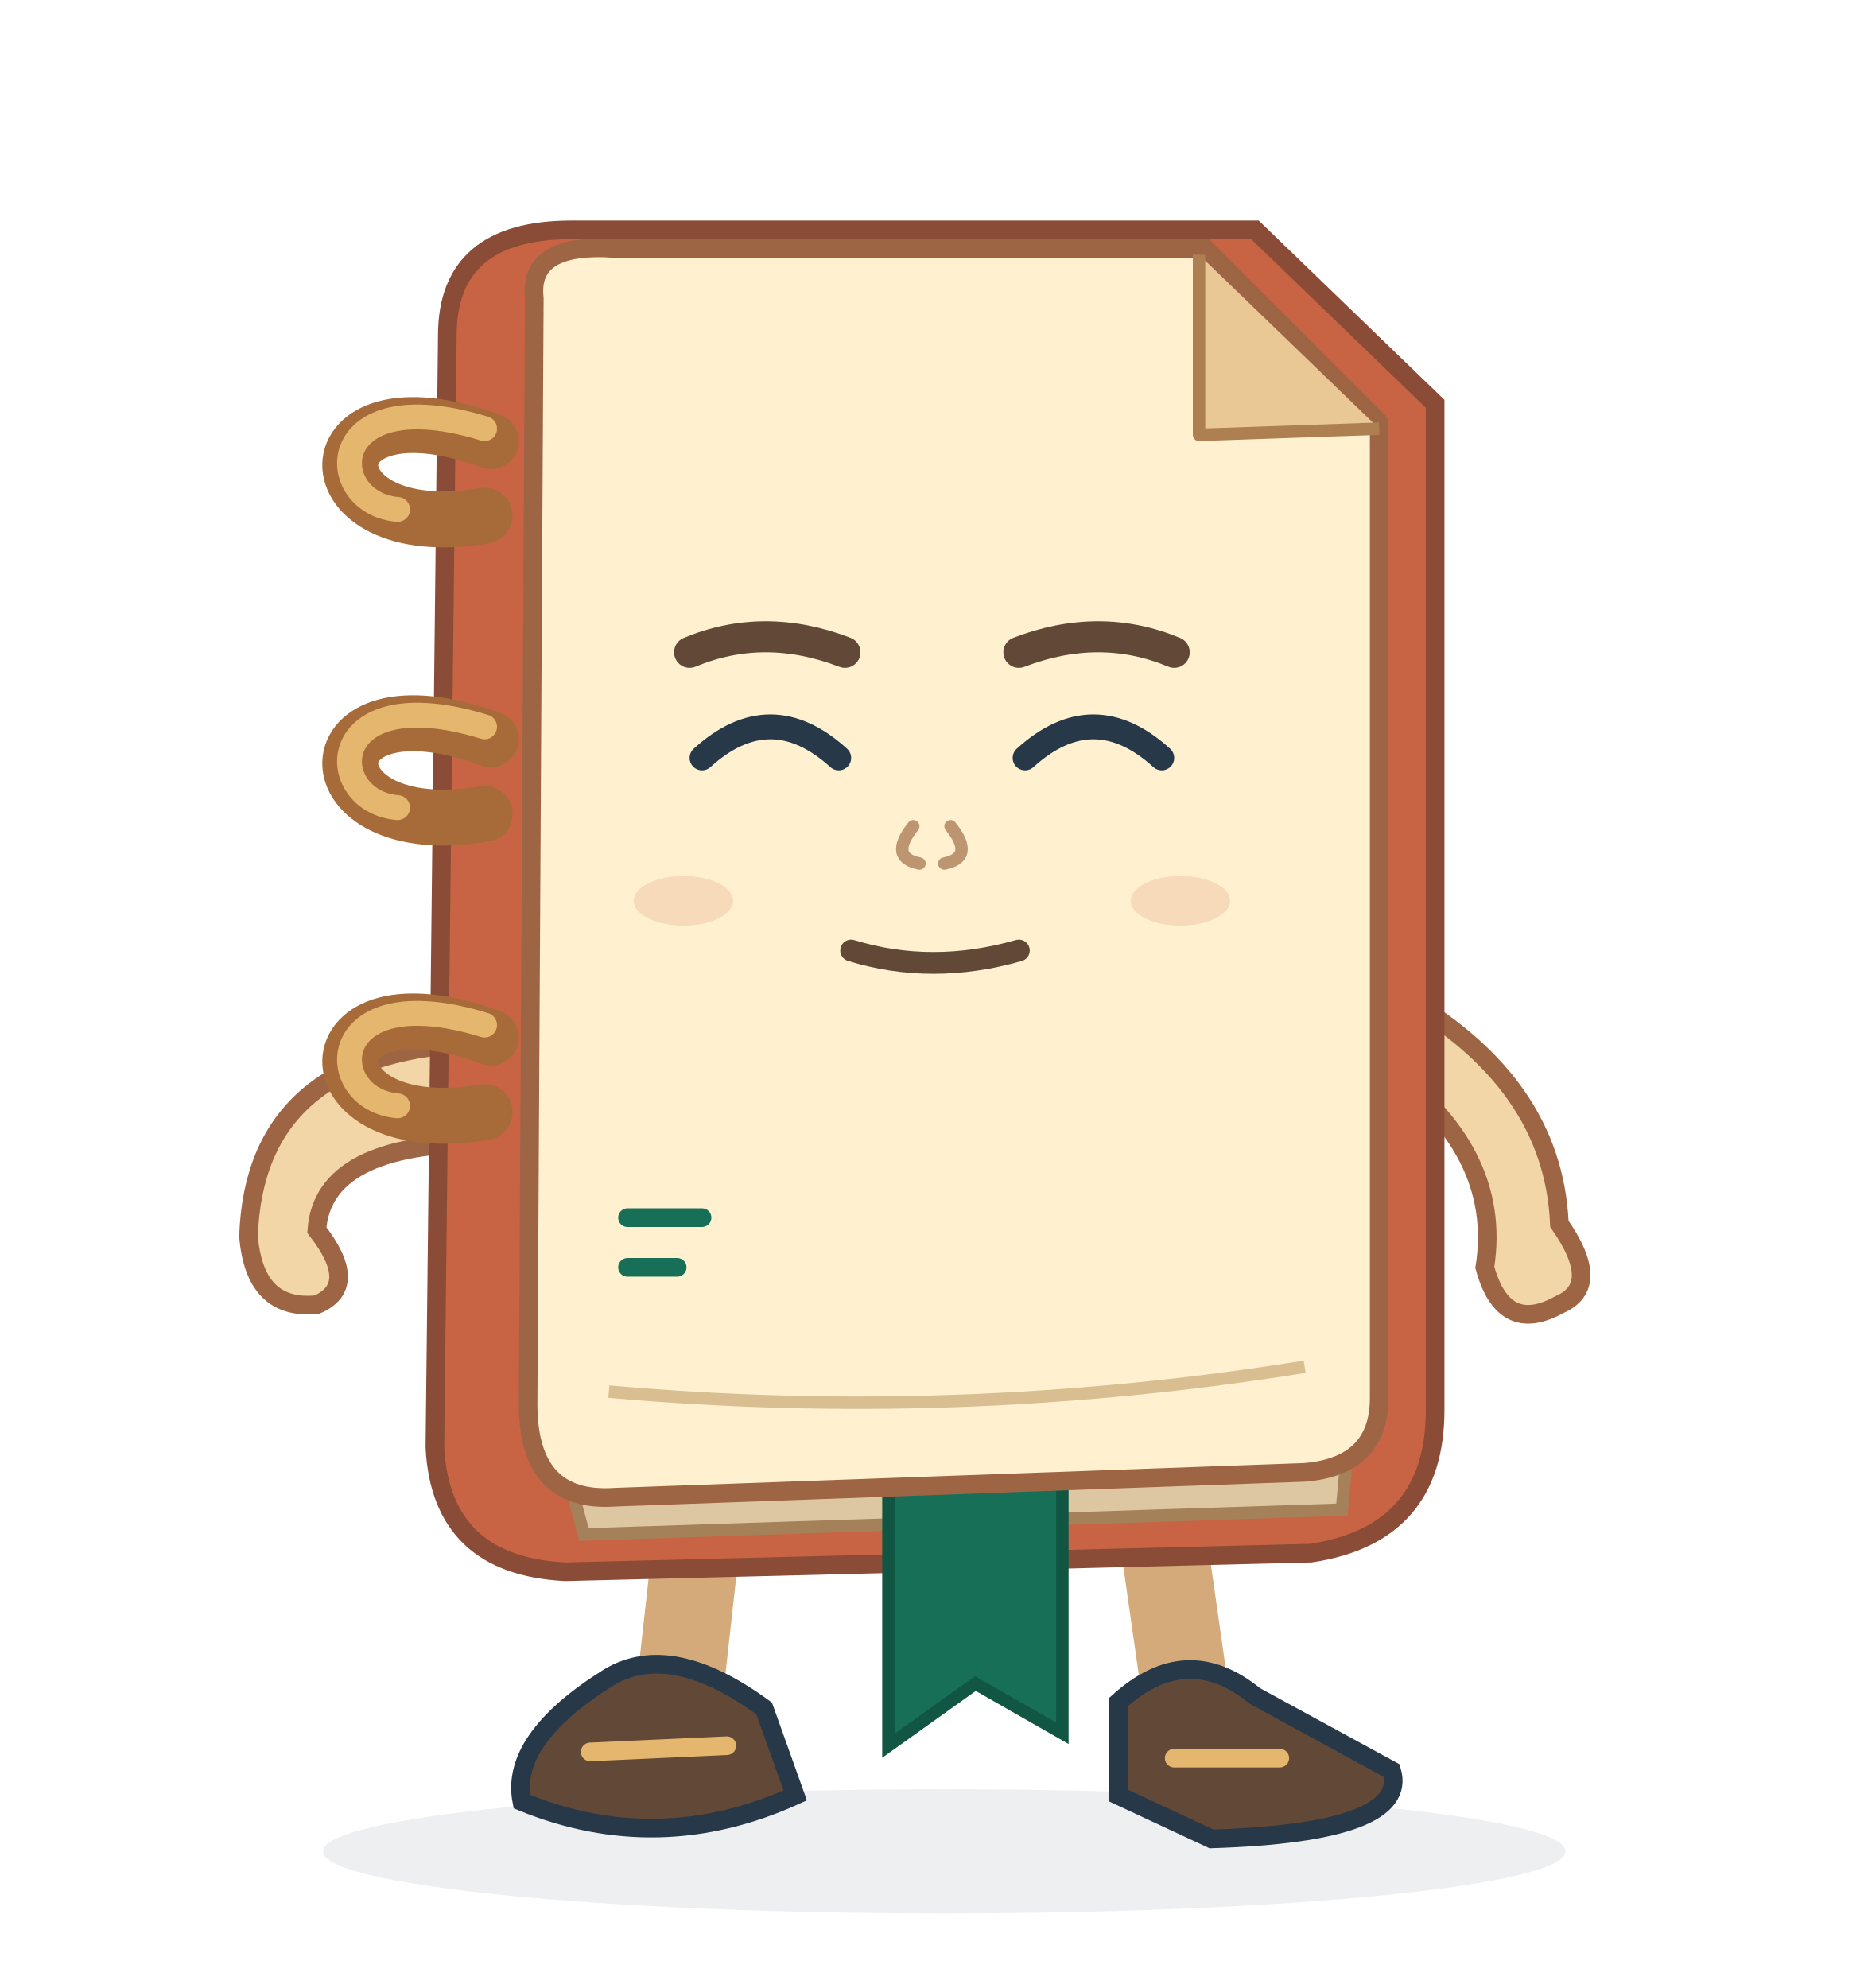
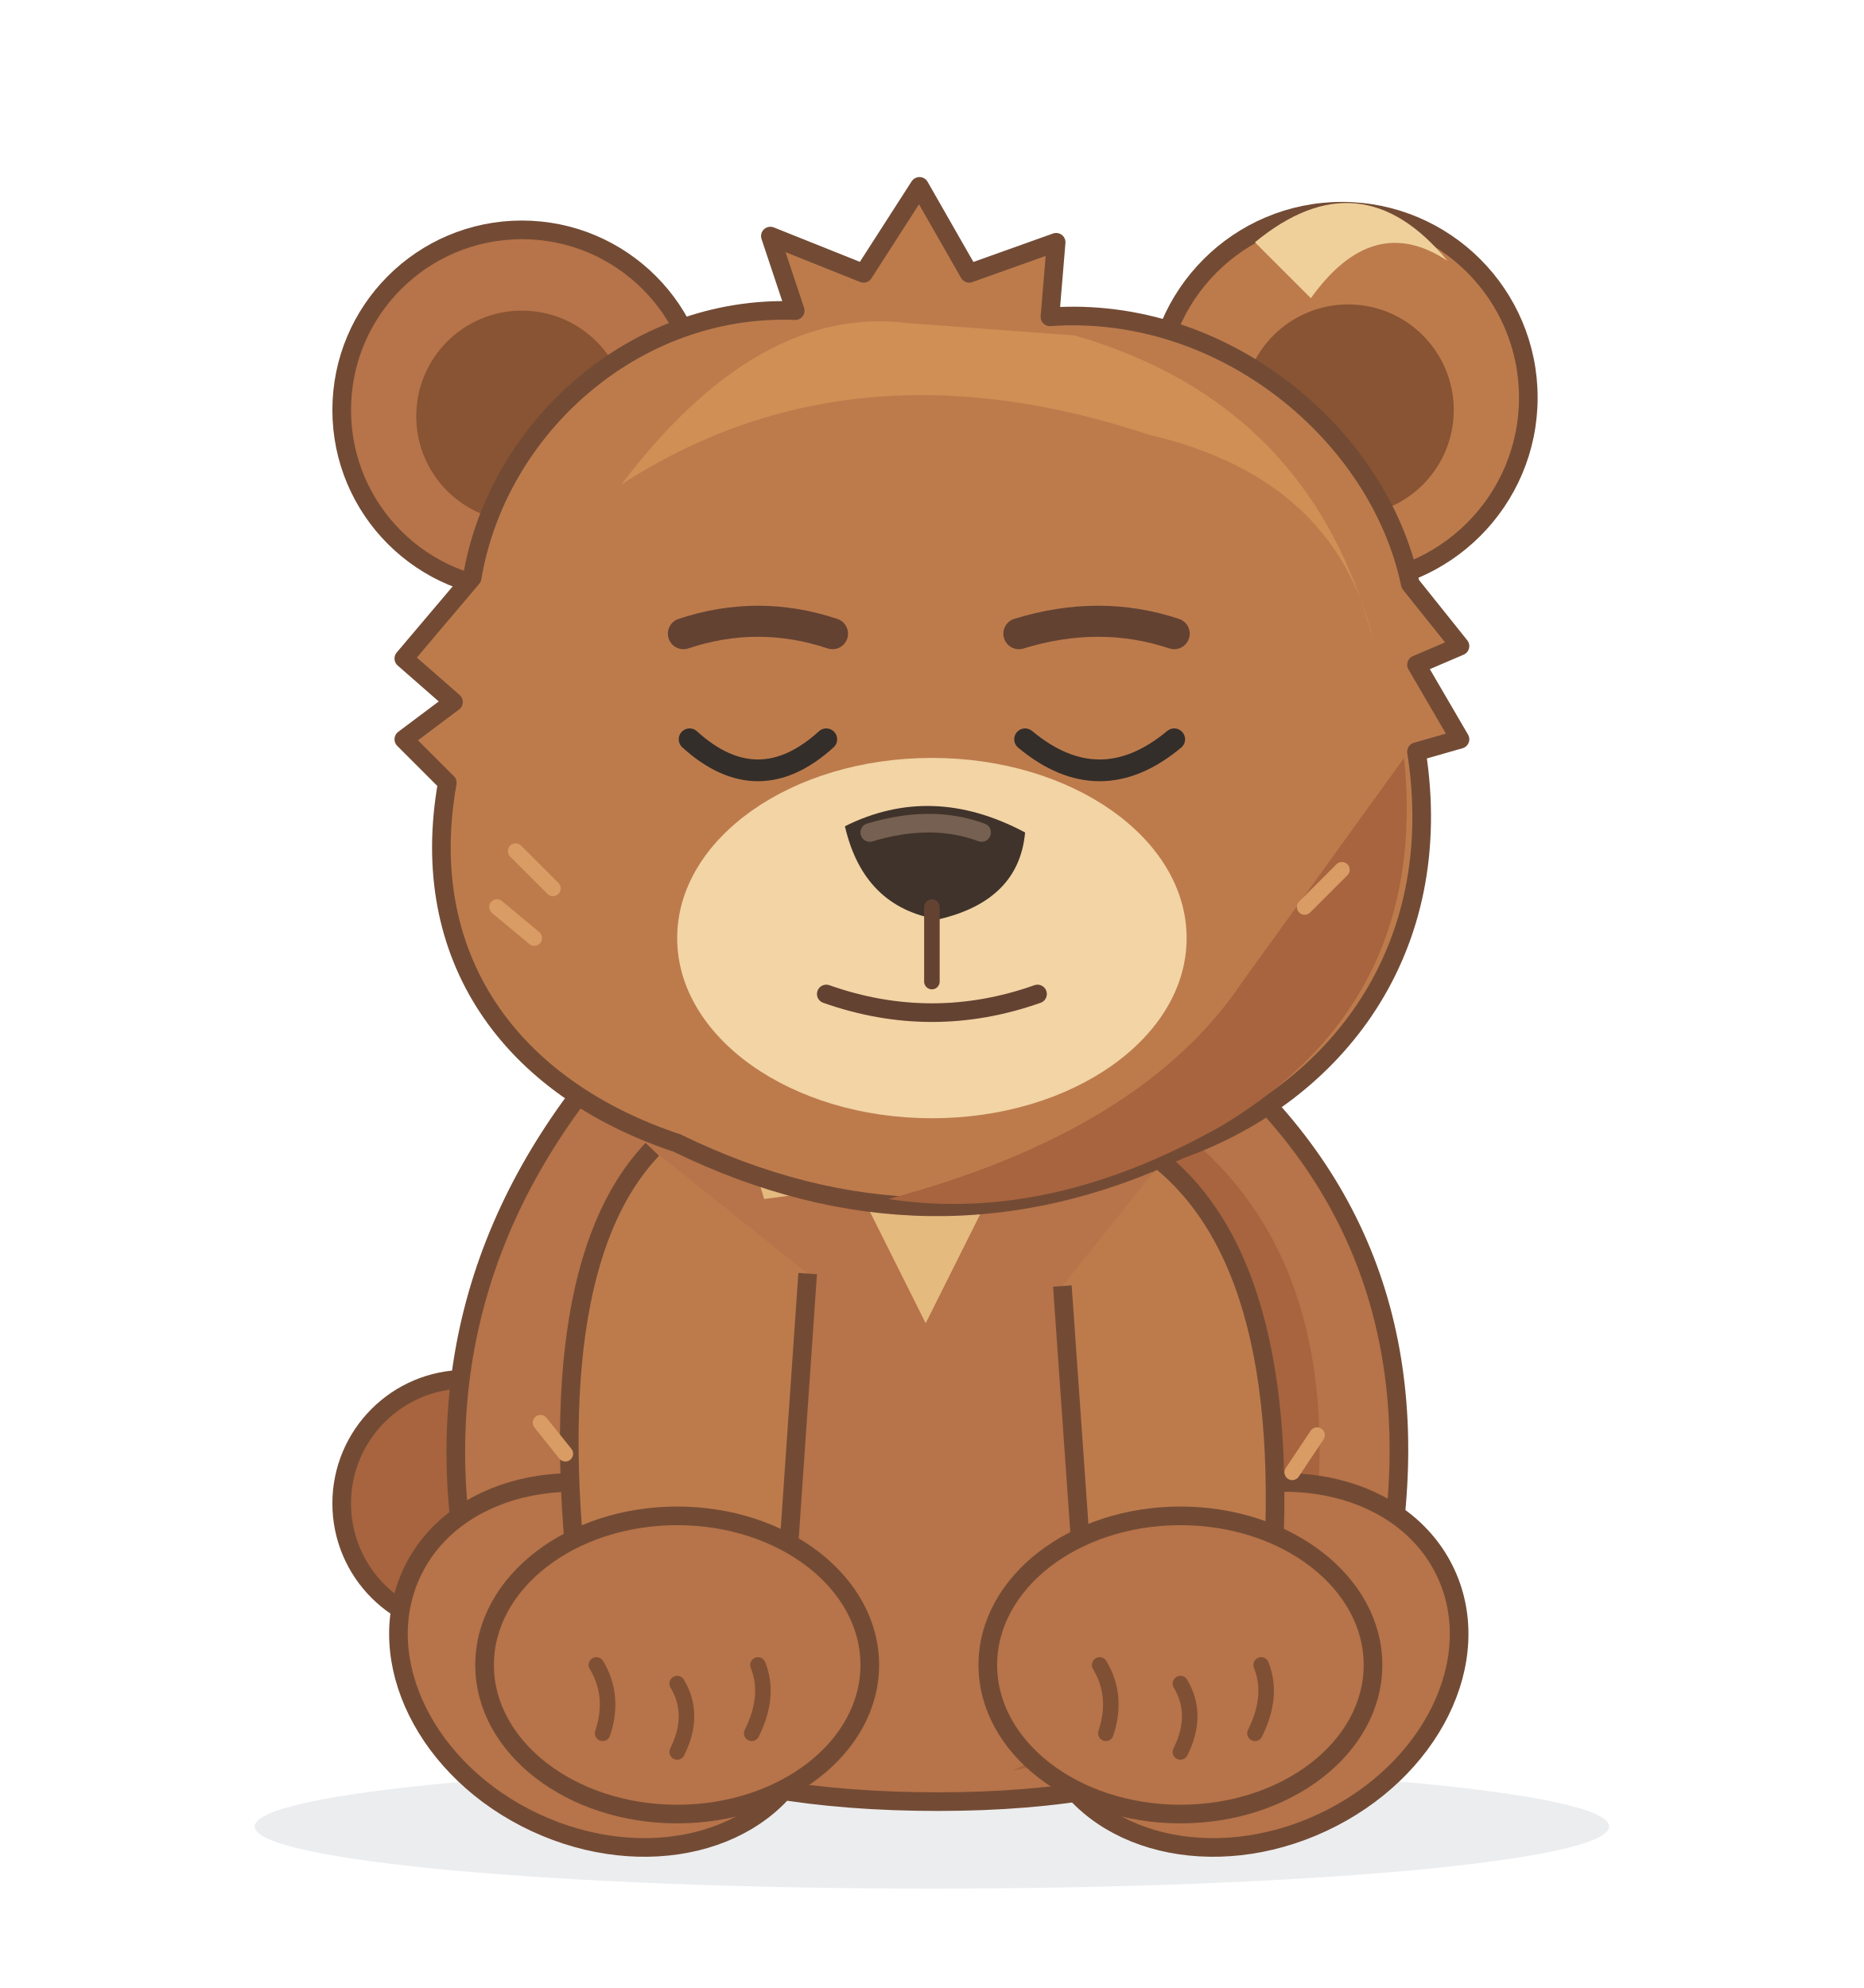
- <svg xmlns="http://www.w3.org/2000/svg" class="neri-art" viewBox="0 0 300 320" role="img" aria-label="Neri: resting" focusable="false">
-   <g class="neri-body">
-     <ellipse cx="152" cy="298" rx="100" ry="10" fill="#273849" opacity=".08" />
-     <path d="M113 240 L109 276 M186 239 L191 274" stroke="#d4aa7a" stroke-width="14" stroke-linecap="round" />
-     <path d="M98 270 Q108 264 123 275 L128 289 Q106 299 84 290 Q82 280 98 270Z M180 274 Q191 264 202 273 L224 285 Q227 295 195 296 L180 289Z" fill="#614837" stroke="#273849" stroke-width="3" />
-     <path d="M95 282 L117 281 M189 283 L206 283" stroke="#e5b66d" stroke-width="3" stroke-linecap="round" />
-     <path class="neri-arm neri-left-arm" d="M75 168 Q41 170 40 199 Q41 211 51 210 Q58 207 51 198 Q52 184 78 184" fill="#f2d6a7" stroke="#9e6545" stroke-width="3" />
-     <path class="neri-arm neri-right-arm" d="M222 171 Q242 185 239 204 Q242 215 251 210 Q258 207 251 197 Q250 174 225 160" fill="#f2d6a7" stroke="#9e6545" stroke-width="3" />
-     <path d="M72 54 Q72 37 92 37 L202 37 L231 65 L231 227 Q231 247 211 250 L91 253 Q71 252 70 233Z" fill="#c86443" stroke="#8a4c36" stroke-width="3" />
-     <path d="M91 236 L217 232 L216 243 L94 247Z" fill="#ddc7a2" stroke="#a58159" stroke-width="2" />
-     <path d="M143 239 L143 281 L157 271 L171 279 L171 237Z" fill="#176f58" stroke="#115642" stroke-width="2" />
-     <path d="M86 48 Q85 39 99 40 L194 40 L222 68 L222 225 Q222 236 210 237 L99 241 Q85 242 85 226Z" fill="#fff0cf" stroke="#9e6545" stroke-width="3" />
-     <path d="M193 41 L193 70 L222 69" fill="#e9c895" stroke="#ae8051" stroke-width="2" stroke-linejoin="round" />
-     <path d="M98 224 Q154 229 210 220" fill="none" stroke="#d9be91" stroke-width="2" />
-     <path d="M79 71 C49 60 49 88 78 83 M79 119 C49 108 49 136 78 131 M79 167 C49 156 49 184 78 179" fill="none" stroke="#a66b38" stroke-width="9" stroke-linecap="round" />
-     <path d="M78 69 C52 61 52 81 64 82 M78 117 C52 109 52 129 64 130 M78 165 C52 157 52 177 64 178" fill="none" stroke="#e5b66d" stroke-width="4" stroke-linecap="round" />
-     <g class="neri-face">
-       <path d="M111 105 Q123 100 136 105" fill="none" stroke="#614837" stroke-width="5" stroke-linecap="round" />
-       <path d="M164 105 Q177 100 189 105" fill="none" stroke="#614837" stroke-width="5" stroke-linecap="round" />
-       <path d="M113 122 Q124 112 135 122 M165 122 Q176 112 187 122" fill="none" stroke="#273849" stroke-width="4" stroke-linecap="round" />
-       <path d="M147 133 Q143 138 148 139 M153 133 Q157 138 152 139" fill="none" stroke="#bd9570" stroke-width="2" stroke-linecap="round" />
+ <svg xmlns="http://www.w3.org/2000/svg" class="neri-art" data-neri-kind="bear" viewBox="0 0 300 320" role="img" aria-label="Neri: resting" focusable="false">
+   <g class="neri-body" data-neri-pose="resting">
+     <ellipse cx="150" cy="294" rx="109" ry="10" fill="#273849" opacity=".09" />
+     <circle cx="75" cy="242" r="20" fill="#a7643e" stroke="#734b35" stroke-width="3" />
+     <path d="M100 168 Q148 148 197 171 Q233 203 223 255 Q210 290 151 290 Q92 290 76 257 Q65 207 100 168Z" fill="#b77349" stroke="#734b35" stroke-width="3" />
+     <path d="M181 176 Q219 197 211 251 Q197 279 163 285 Q199 268 197 222Z" fill="#a7643e" />
+     <path d="M117 173 Q148 184 181 173 L175 192 L161 189 L149 213 L138 191 L123 193Z" fill="#e4ba7f" />
+     <ellipse cx="98" cy="268" rx="35" ry="28" transform="rotate(25 98 268)" fill="#b77349" stroke="#734b35" stroke-width="3" />
+     <ellipse cx="201" cy="268" rx="35" ry="28" transform="rotate(-25 201 268)" fill="#b77349" stroke="#734b35" stroke-width="3" />
+     <path d="M91 278 Q98 268 107 269 M191 270 Q201 268 208 278" fill="none" stroke="#805035" stroke-width="3" stroke-linecap="round" />
+     <path d="M105 185 Q86 205 94 263 Q107 277 126 263 L130 205" fill="#bd7b4c" stroke="#734b35" stroke-width="3" stroke-linejoin="round" />
+     <g class="neri-paw" transform="translate(109 268) rotate(0)">
+       <ellipse rx="31" ry="24" fill="#b77349" stroke="#734b35" stroke-width="3" />
+       <path d="M-12 11 Q-10 5 -13 0 M0 14 Q3 8 0 3 M12 11 Q15 5 13 0" fill="none" stroke="#805035" stroke-width="2.5" stroke-linecap="round" />
+     </g>
+     <path d="M187 187 Q210 206 204 263 Q194 277 175 264 L171 207" fill="#bd7b4c" stroke="#734b35" stroke-width="3" />
+     <g class="neri-paw" transform="translate(190 268) rotate(0)">
+       <ellipse rx="31" ry="24" fill="#b77349" stroke="#734b35" stroke-width="3" />
+       <path d="M-12 11 Q-10 5 -13 0 M0 14 Q3 8 0 3 M12 11 Q15 5 13 0" fill="none" stroke="#805035" stroke-width="2.5" stroke-linecap="round" />
+     </g>
+     <g class="neri-head" transform="rotate(0 150 145)">
+       <circle cx="84" cy="66" r="29" fill="#b77349" stroke="#734b35" stroke-width="3" />
+       <circle cx="84" cy="67" r="17" fill="#895433" />
+       <circle cx="216" cy="64" r="30" fill="#bd7b4c" stroke="#734b35" stroke-width="3" />
+       <circle cx="217" cy="66" r="17" fill="#895433" />
+       <path d="M202 39 Q219 25 233 42 Q221 34 211 48" fill="#efd09a" />
+       <path d="M76 93 C80 69 102 49 128 50 L124 38 L139 44 L148 30 L156 44 L170 39 L169 51 C197 49 222 70 227 94 L235 104 L228 107 L235 119 L228 121 C233 153 215 176 190 185 Q150 204 109 184 C82 175 67 154 72 126 L65 119 L73 113 L65 106Z" fill="#bd7b4c" stroke="#734b35" stroke-width="3" stroke-linejoin="round" />
+       <path d="M173 54 Q211 65 221 103 Q215 77 185 70 Q137 54 100 78 Q122 49 146 52" fill="#d79758" opacity=".7" />
+       <path d="M226 122 Q230 161 197 181 Q169 197 143 193 Q184 182 200 158Z" fill="#a7643e" />
+       <path d="M110 102 Q122 98 134 102" fill="none" stroke="#644232" stroke-width="5" stroke-linecap="round" />
+       <path d="M164 102 Q177 98 189 102" fill="none" stroke="#644232" stroke-width="5" stroke-linecap="round" />
+       <path d="M111 119 Q122 129 133 119 M165 119 Q177 129 189 119" fill="none" stroke="#342e2a" stroke-width="3.5" stroke-linecap="round" />
+       <ellipse cx="150" cy="151" rx="41" ry="29" fill="#f2d4a5" />
+       <path d="M136 133 Q150 126 165 134 Q164 145 151 148 Q139 146 136 133Z" fill="#3f332b" />
+       <path d="M140 134 Q150 131 158 134" fill="none" stroke="#756051" stroke-width="3" stroke-linecap="round" />
      <g data-neri-mouth="">
-         <path d="M137 153 Q150 157 164 153" fill="none" stroke="#614837" stroke-width="3.5" stroke-linecap="round" />
+         <g class="neri-animal-mouth" data-neri-animal-expression="true">
+           <path d="M150 146 L150 158" stroke="#644232" stroke-width="2.5" fill="none" stroke-linecap="round" />
+           <path d="M133 160 Q150 166 167 160" fill="none" stroke="#644232" stroke-width="3" stroke-linecap="round" />
+         </g>
      </g>
-       <ellipse cx="110" cy="145" rx="8" ry="4" fill="#c86443" opacity=".16" />
-       <ellipse cx="190" cy="145" rx="8" ry="4" fill="#c86443" opacity=".16" />
+       <path d="M83 137 L89 143 M80 146 L86 151 M216 140 L210 146" stroke="#d99c64" stroke-width="2.5" stroke-linecap="round" />
    </g>
-     <path d="M101 196 H113 M101 204 H109" stroke="#176f58" stroke-width="3" stroke-linecap="round" />
+     <path d="M87 229 L91 234 M212 231 L208 237" stroke="#d99c64" stroke-width="2.5" stroke-linecap="round" />
  </g>
</svg>
